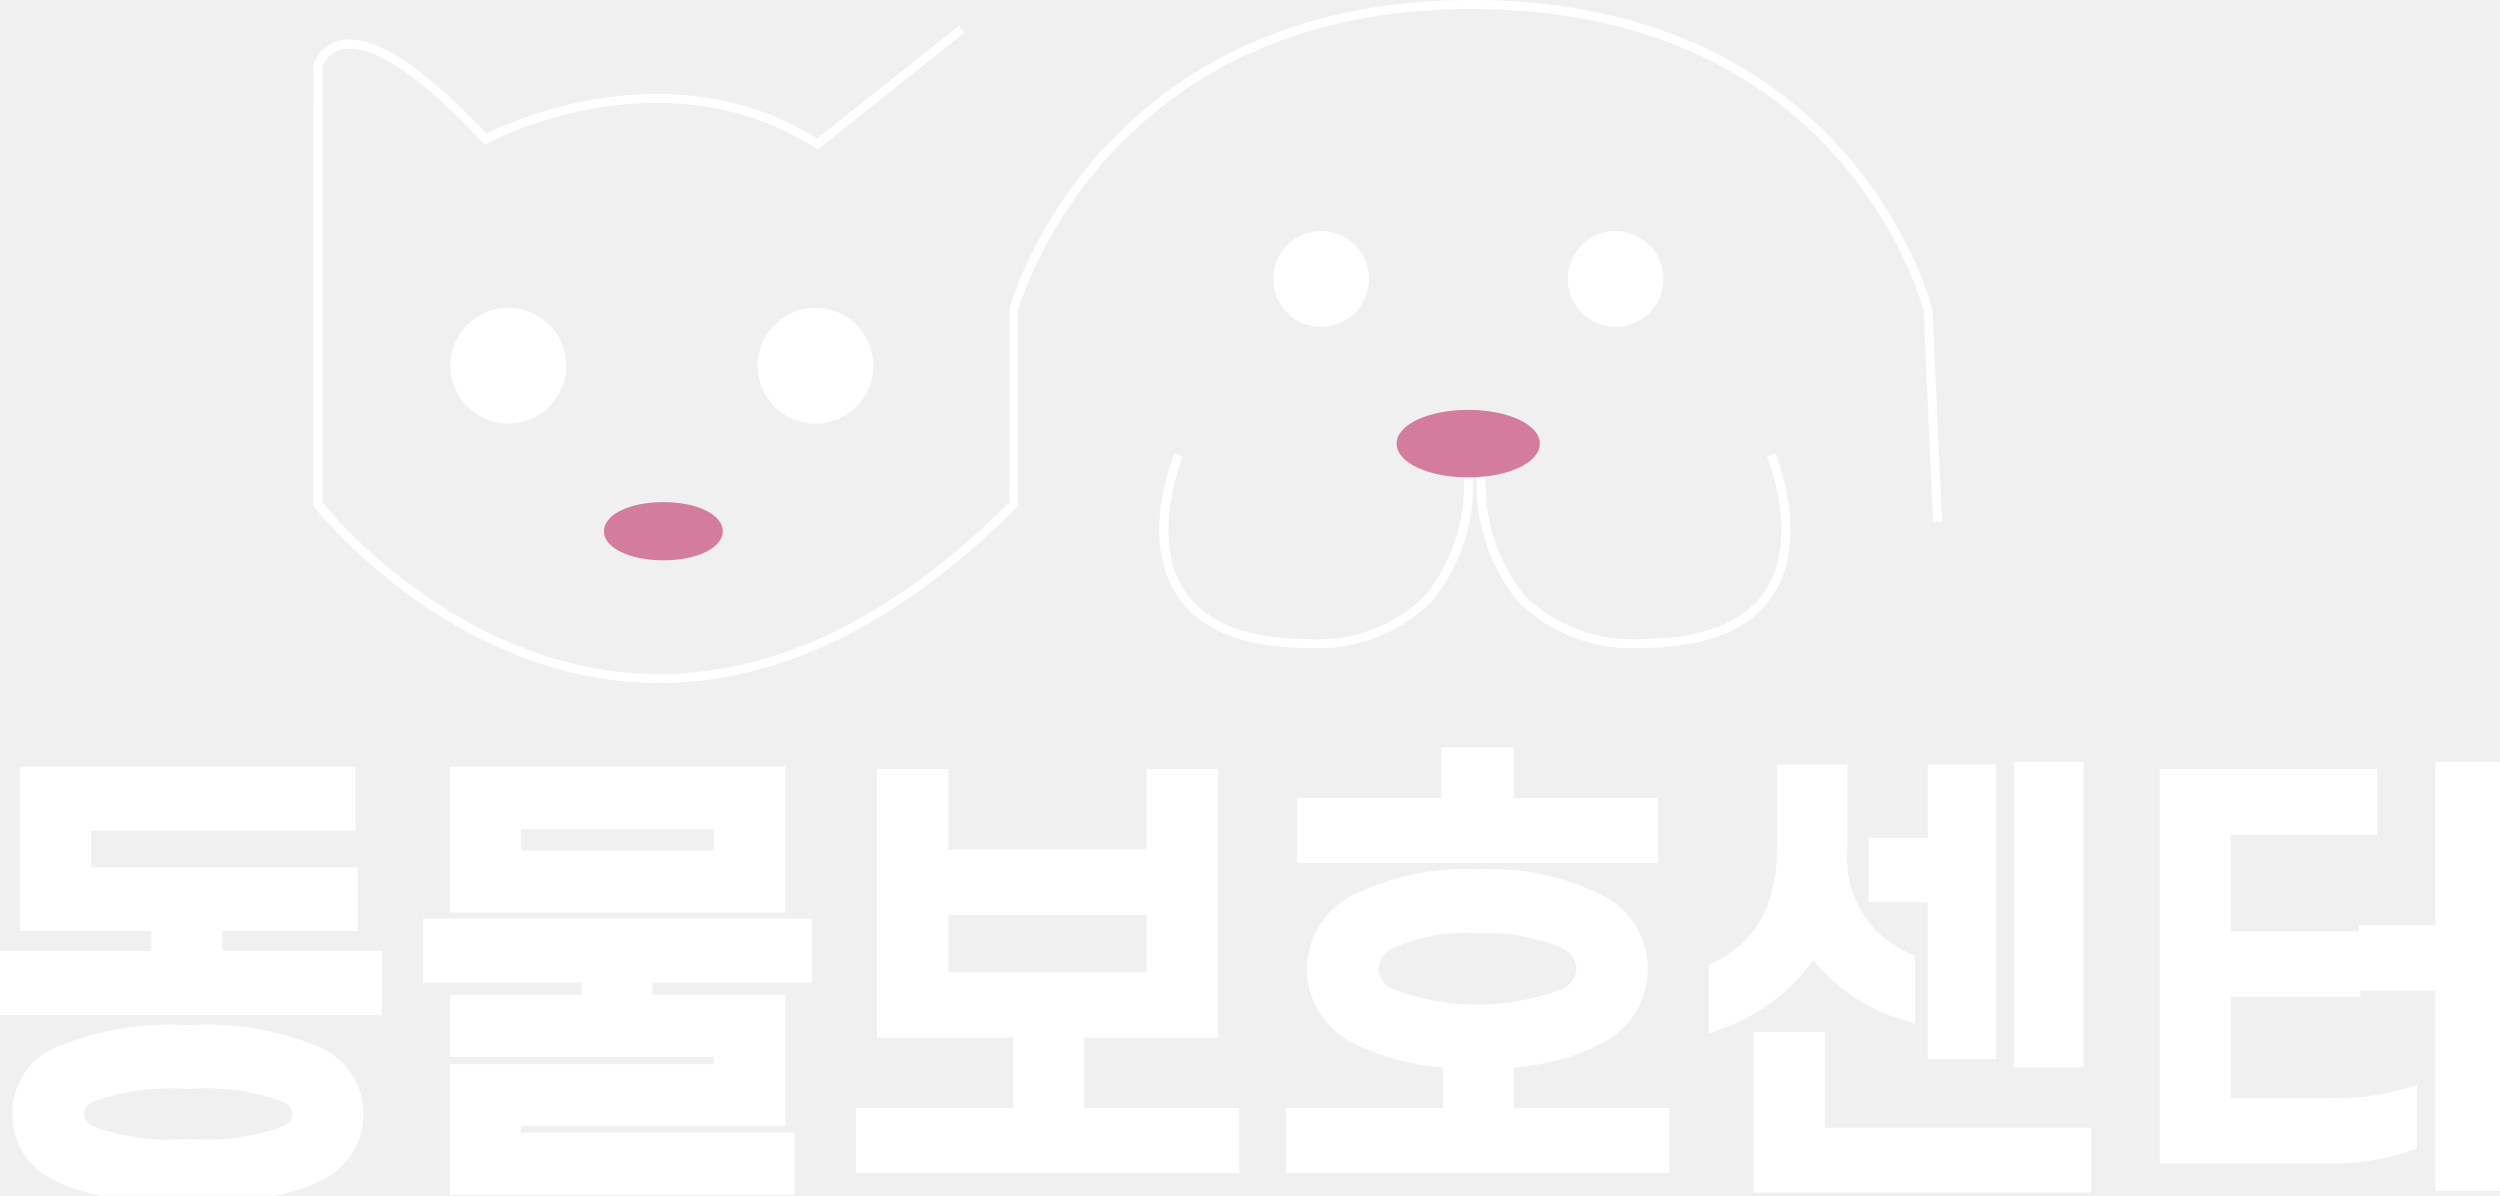
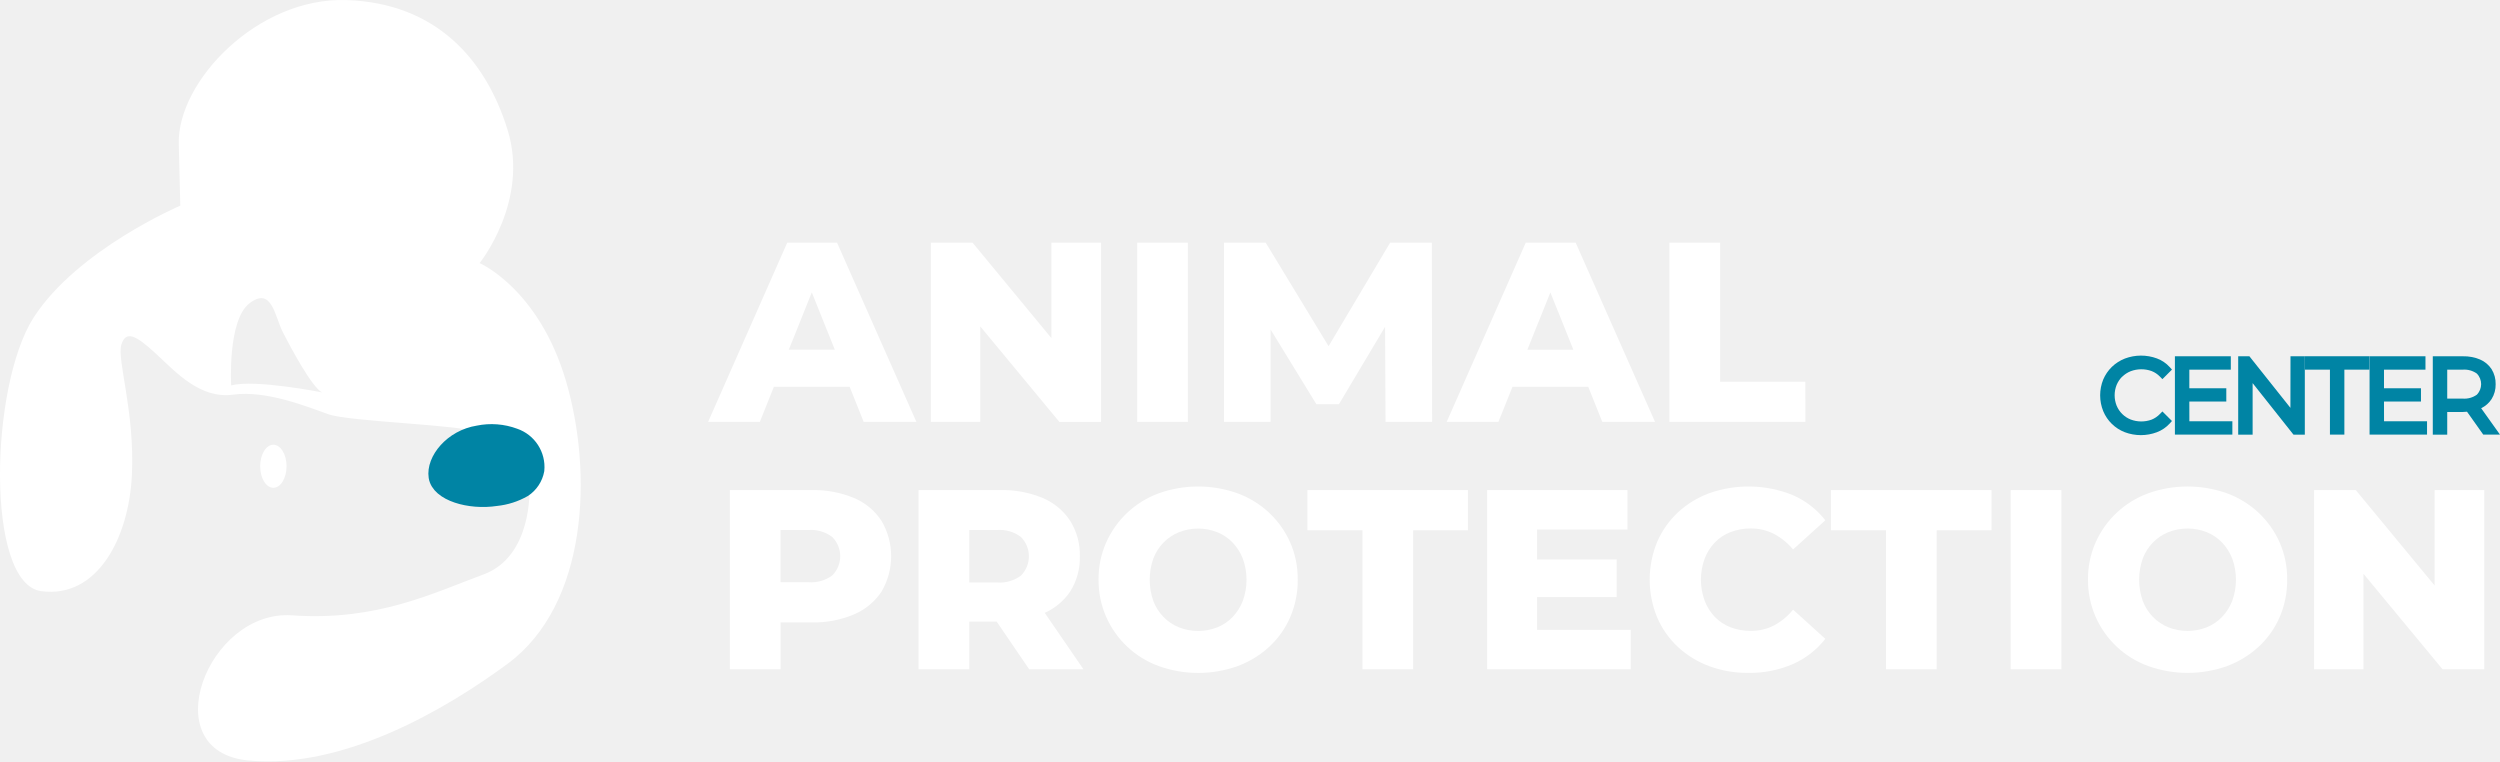
- <svg xmlns="http://www.w3.org/2000/svg" width="109.979" height="52.596" viewBox="0 0 109.979 52.596">
+ <svg xmlns="http://www.w3.org/2000/svg" width="178.357" height="54.32" viewBox="0 0 178.357 54.32">
  <defs>
    <clipPath id="clip-path">
-       <rect id="사각형_2" data-name="사각형 2" width="109.979" height="52.596" fill="none" />
+       <rect id="사각형_159" data-name="사각형 159" width="178.357" height="54.32" fill="none" />
    </clipPath>
  </defs>
-   <g id="logo" clip-path="url(#clip-path)">
-     <path id="패스_1" data-name="패스 1" d="M50.179,30.047q-.518,0-1.037-.033c-8.484-.538-14.076-7.641-14.131-7.713l-.041-.054.007-19.4A1.577,1.577,0,0,1,36.1,1.792c1.429-.354,3.613,1.021,6.49,4.086,1.064-.534,8.109-3.779,14.549.21l6.231-4.954.246.309L57.164,6.572,57.046,6.5c-6.782-4.3-14.328-.244-14.4-.2l-.134.074-.1-.112c-3.509-3.766-5.31-4.3-6.2-4.083a1.182,1.182,0,0,0-.836.757V22.112c.521.642,5.881,7.008,13.807,7.509,5.53.35,11.049-2.181,16.411-7.522l.006-8.544C65.624,13.419,69.4-.1,86.1,0s20.064,13.477,20.1,13.612l.421,9.339-.393.018-.416-9.3C105.782,13.572,102.477.5,86.1.394h-.188C70.012.394,66.157,13,65.976,13.633v8.63l-.058.058c-5.131,5.131-10.421,7.727-15.739,7.727" transform="translate(-21.188 0)" fill="#fff" />
-     <path id="패스_2" data-name="패스 2" d="M55.47,37.2a2.352,2.352,0,1,1-2.352-2.352A2.352,2.352,0,0,1,55.47,37.2" transform="translate(-30.759 -21.117)" fill="#fff" />
-     <path id="패스_3" data-name="패스 3" d="M52.815,39.451A2.549,2.549,0,1,1,55.364,36.9a2.552,2.552,0,0,1-2.549,2.549m0-4.7A2.155,2.155,0,1,0,54.969,36.9a2.157,2.157,0,0,0-2.155-2.155" transform="translate(-30.455 -20.814)" fill="#fff" />
-     <path id="패스_4" data-name="패스 4" d="M89.755,37.2A2.352,2.352,0,1,1,87.4,34.853,2.352,2.352,0,0,1,89.755,37.2" transform="translate(-51.531 -21.117)" fill="#fff" />
-     <path id="패스_5" data-name="패스 5" d="M87.1,39.451A2.549,2.549,0,1,1,89.65,36.9,2.552,2.552,0,0,1,87.1,39.451m0-4.7A2.155,2.155,0,1,0,89.256,36.9,2.157,2.157,0,0,0,87.1,34.747" transform="translate(-51.228 -20.814)" fill="#fff" />
-     <path id="패스_6" data-name="패스 6" d="M146.441,28.192a1.91,1.91,0,1,1-1.91-1.91,1.91,1.91,0,0,1,1.91,1.91" transform="translate(-86.411 -15.924)" fill="#fff" />
-     <path id="패스_7" data-name="패스 7" d="M144.227,30a2.107,2.107,0,1,1,2.107-2.107A2.11,2.11,0,0,1,144.227,30m0-3.82a1.713,1.713,0,1,0,1.713,1.713,1.715,1.715,0,0,0-1.713-1.713" transform="translate(-86.108 -15.621)" fill="#fff" />
-     <path id="패스_8" data-name="패스 8" d="M179.3,28.192a1.91,1.91,0,1,1-1.91-1.91,1.91,1.91,0,0,1,1.91,1.91" transform="translate(-106.323 -15.924)" fill="#fff" />
-     <path id="패스_9" data-name="패스 9" d="M177.091,30a2.107,2.107,0,1,1,2.107-2.107A2.11,2.11,0,0,1,177.091,30m0-3.82a1.713,1.713,0,1,0,1.713,1.713,1.715,1.715,0,0,0-1.713-1.713" transform="translate(-106.019 -15.621)" fill="#fff" />
-     <path id="패스_10" data-name="패스 10" d="M135.93,59.156h-.111c-2.758-.025-4.658-.8-5.648-2.309-1.652-2.515-.167-6.1-.1-6.254l.363.153c-.015.035-1.467,3.548.07,5.886.914,1.39,2.7,2.107,5.322,2.13a6.715,6.715,0,0,0,5.3-1.945,7.863,7.863,0,0,0,1.66-5.478l.392-.041a8.122,8.122,0,0,1-1.758,5.782,7.076,7.076,0,0,1-5.491,2.076" transform="translate(-78.397 -30.653)" fill="#fff" />
-     <path id="패스_11" data-name="패스 11" d="M172.087,59.156A7.076,7.076,0,0,1,166.6,57.08a8.123,8.123,0,0,1-1.759-5.782l.392.041a7.862,7.862,0,0,0,1.66,5.478,6.781,6.781,0,0,0,5.3,1.945c2.619-.024,4.409-.741,5.323-2.131,1.537-2.341.084-5.849.069-5.885l.363-.153c.064.152,1.548,3.739-.1,6.254-.99,1.508-2.89,2.284-5.648,2.309h-.111" transform="translate(-99.856 -30.653)" fill="#fff" />
-     <path id="패스_12" data-name="패스 12" d="M72.742,57.629c0,.6-1.082,1.083-2.417,1.083s-2.417-.485-2.417-1.083,1.082-1.083,2.417-1.083,2.417.485,2.417,1.083" transform="translate(-41.145 -34.26)" fill="#d37c9d" />
-     <path id="패스_13" data-name="패스 13" d="M70.023,58.606c-1.49,0-2.614-.551-2.614-1.28s1.124-1.28,2.614-1.28,2.614.55,2.614,1.28-1.124,1.28-2.614,1.28m0-2.166c-1.308,0-2.22.467-2.22.886s.912.886,2.22.886,2.22-.467,2.22-.886-.912-.886-2.22-.886" transform="translate(-40.842 -33.957)" fill="#d37c9d" />
-     <path id="패스_14" data-name="패스 14" d="M15.438,88.663H3.811v2.621H15.537v1.793H9.585V94.95H16.6v1.833H.5V94.95H7.457V93.077H1.683V86.85H15.438ZM1.348,101.63a2.63,2.63,0,0,1,1.439-2.4A12.418,12.418,0,0,1,8.58,98.221a12.276,12.276,0,0,1,5.774,1.005,2.729,2.729,0,0,1,0,4.809c-1.242.709-3.212.986-5.774.986-2.542,0-4.552-.276-5.794-.986a2.629,2.629,0,0,1-1.439-2.4m2.148,0a1.119,1.119,0,0,0,.611.966,10.3,10.3,0,0,0,4.473.631,10.142,10.142,0,0,0,4.454-.631,1.1,1.1,0,0,0,.631-.966,1.125,1.125,0,0,0-.631-.966,10.136,10.136,0,0,0-4.454-.631,10.293,10.293,0,0,0-4.473.631,1.143,1.143,0,0,0-.611.966" transform="translate(-0.303 -52.621)" fill="#fff" />
-     <path id="패스_15" data-name="패스 15" d="M15.438,88.663H3.811v2.621H15.537v1.793H9.585V94.95H16.6v1.833H.5V94.95H7.457V93.077H1.683V86.85H15.438ZM1.348,101.63a2.63,2.63,0,0,1,1.439-2.4A12.418,12.418,0,0,1,8.58,98.221a12.276,12.276,0,0,1,5.774,1.005,2.729,2.729,0,0,1,0,4.809c-1.242.709-3.212.986-5.774.986-2.542,0-4.552-.276-5.794-.986A2.629,2.629,0,0,1,1.348,101.63Zm2.148,0a1.119,1.119,0,0,0,.611.966,10.3,10.3,0,0,0,4.473.631,10.142,10.142,0,0,0,4.454-.631,1.1,1.1,0,0,0,.631-.966,1.125,1.125,0,0,0-.631-.966,10.136,10.136,0,0,0-4.454-.631,10.293,10.293,0,0,0-4.473.631A1.143,1.143,0,0,0,3.5,101.63Z" transform="translate(-0.303 -52.621)" fill="none" stroke="#fff" stroke-miterlimit="10" stroke-width="1" />
-     <path id="패스_16" data-name="패스 16" d="M48.5,95.344V93.531H64.6v1.813H57.585v1.537h5.853v4.769H51.811v1.3H63.832v1.734H49.683v-4.75H61.29v-1.32H49.683V96.881h5.794V95.344ZM63.438,92.27H49.683V86.85H63.438ZM51.811,90.535H61.29V88.6H51.811Z" transform="translate(-29.385 -52.621)" fill="#fff" />
-     <path id="패스_17" data-name="패스 17" d="M48.5,95.344V93.531H64.6v1.813H57.585v1.537h5.853v4.769H51.811v1.3H63.832v1.734H49.683v-4.75H61.29v-1.32H49.683V96.881h5.794V95.344ZM63.438,92.27H49.683V86.85H63.438ZM51.811,90.535H61.29V88.6H51.811Z" transform="translate(-29.385 -52.621)" fill="none" stroke="#fff" stroke-miterlimit="10" stroke-width="1" />
-     <path id="패스_18" data-name="패스 18" d="M99.873,90.647h9.715V87.1h2.149V97.919h-5.893v4.1h6.819v1.852H96.8v-1.852h6.917v-4.1H97.725V87.1h2.148Zm9.715,1.872H99.873v3.527h9.715Z" transform="translate(-58.649 -52.772)" fill="#fff" />
-     <path id="패스_19" data-name="패스 19" d="M99.873,90.647h9.715V87.1h2.149V97.919h-5.893v4.1h6.819v1.852H96.8v-1.852h6.917v-4.1H97.725V87.1h2.148Zm9.715,1.872H99.873v3.527h9.715Z" transform="translate(-58.649 -52.772)" fill="none" stroke="#fff" stroke-miterlimit="10" stroke-width="1" />
-     <path id="패스_20" data-name="패스 20" d="M145.725,93.942a3.145,3.145,0,0,1,1.7-2.779,10.7,10.7,0,0,1,5.3-1.1,10.533,10.533,0,0,1,5.42,1.163,3.141,3.141,0,0,1-.02,5.459,9.115,9.115,0,0,1-4.3,1.1v2.779h6.838v1.852H144.8v-1.852h6.917V97.8a10.052,10.052,0,0,1-4.119-.986,3.149,3.149,0,0,1-1.872-2.877m14.445-7.016v1.852H145.292V86.926h6.346V84.7h2.188v2.227Zm-12.3,7.016a1.55,1.55,0,0,0,.966,1.36,10.978,10.978,0,0,0,7.765,0,1.539,1.539,0,0,0,.985-1.36,1.622,1.622,0,0,0-1.064-1.439,9.4,9.4,0,0,0-3.8-.631,8.38,8.38,0,0,0-4.02.749,1.533,1.533,0,0,0-.828,1.32" transform="translate(-87.731 -51.318)" fill="#fff" />
-     <path id="패스_21" data-name="패스 21" d="M145.725,93.942a3.145,3.145,0,0,1,1.7-2.779,10.7,10.7,0,0,1,5.3-1.1,10.533,10.533,0,0,1,5.42,1.163,3.141,3.141,0,0,1-.02,5.459,9.115,9.115,0,0,1-4.3,1.1v2.779h6.838v1.852H144.8v-1.852h6.917V97.8a10.052,10.052,0,0,1-4.119-.986A3.149,3.149,0,0,1,145.725,93.942Zm14.445-7.016v1.852H145.292V86.926h6.346V84.7h2.188v2.227Zm-12.3,7.016a1.55,1.55,0,0,0,.966,1.36,10.978,10.978,0,0,0,7.765,0,1.539,1.539,0,0,0,.985-1.36,1.622,1.622,0,0,0-1.064-1.439,9.4,9.4,0,0,0-3.8-.631,8.38,8.38,0,0,0-4.02.749A1.533,1.533,0,0,0,147.873,93.942Z" transform="translate(-87.731 -51.318)" fill="none" stroke="#fff" stroke-miterlimit="10" stroke-width="1" />
-     <path id="패스_22" data-name="패스 22" d="M196.077,93.651A7.939,7.939,0,0,1,192,97.041V95.05c1.655-.828,3-2.444,3-5.38V86.418H197.1v3.193a5,5,0,0,0,2.976,5.045v1.991a7.49,7.49,0,0,1-4-3m11.746,10.6H193.969v-6.07h2.148V102.4h11.706Zm-6.188-14.6V86.418h2.01V98.381h-2.01v-6.9h-2.6V89.65Zm3.784-3.35h2.069V98.735h-2.069Z" transform="translate(-116.328 -52.288)" fill="#fff" />
-     <path id="패스_23" data-name="패스 23" d="M196.077,93.651A7.939,7.939,0,0,1,192,97.041V95.05c1.655-.828,3-2.444,3-5.38V86.418H197.1v3.193a5,5,0,0,0,2.976,5.045v1.991A7.49,7.49,0,0,1,196.077,93.651Zm11.746,10.6H193.969v-6.07h2.148V102.4h11.706Zm-6.188-14.6V86.418h2.01V98.381h-2.01v-6.9h-2.6V89.65Zm3.784-3.35h2.069V98.735h-2.069Z" transform="translate(-116.328 -52.288)" fill="none" stroke="#fff" stroke-miterlimit="10" stroke-width="1" />
-     <path id="패스_24" data-name="패스 24" d="M249.087,102.972h-6.739V86.615h8.572v1.892h-6.444v5.262h5.7v1.872h-5.7V101.1h4.71a11.15,11.15,0,0,0,3.469-.414v1.774a10.274,10.274,0,0,1-3.567.512M256.616,86.3v17.874h-2.148V95.365H251.1V93.493h3.37V86.3Z" transform="translate(-146.834 -52.288)" fill="#fff" />
-     <path id="패스_25" data-name="패스 25" d="M249.087,102.972h-6.739V86.615h8.572v1.892h-6.444v5.262h5.7v1.872h-5.7V101.1h4.71a11.15,11.15,0,0,0,3.469-.414v1.774A10.274,10.274,0,0,1,249.087,102.972ZM256.616,86.3v17.874h-2.148V95.365H251.1V93.493h3.37V86.3Z" transform="translate(-146.834 -52.288)" fill="none" stroke="#fff" stroke-miterlimit="10" stroke-width="1" />
-     <path id="패스_26" data-name="패스 26" d="M162.3,47.539c0,.711-1.322,1.288-2.953,1.288s-2.953-.577-2.953-1.288,1.322-1.288,2.953-1.288,2.953.577,2.953,1.288" transform="translate(-94.755 -28.023)" fill="#d37c9d" />
-     <path id="패스_27" data-name="패스 27" d="M159.042,48.721c-1.766,0-3.15-.652-3.15-1.485s1.384-1.485,3.15-1.485,3.15.652,3.15,1.485-1.384,1.485-3.15,1.485m0-2.576c-1.624,0-2.756.575-2.756,1.091s1.132,1.091,2.756,1.091,2.756-.575,2.756-1.091-1.132-1.091-2.756-1.091" transform="translate(-94.452 -27.72)" fill="#d37c9d" />
+   <g id="그룹_139" data-name="그룹 139" transform="translate(0 0)">
+     <path id="패스_185" data-name="패스 185" d="M108.69,35.317,103.046,48.1h3.69l1-2.5h5.407l1,2.5h3.762l-5.661-12.785Zm.113,7.634,1.641-4.088,1.64,4.088Z" transform="translate(-52.527 -18.003)" fill="#fff" />
+     <path id="패스_186" data-name="패스 186" d="M138.983,41.288l5.644,6.814H147.6V35.316H144.06v6.809l-5.625-6.809h-2.977V48.1h3.525Z" transform="translate(-69.049 -18.002)" fill="#fff" />
+     <rect id="사각형_157" data-name="사각형 157" width="3.616" height="12.785" transform="translate(81.13 17.314)" fill="#fff" />
+     <path id="패스_187" data-name="패스 187" d="M181.438,41.508l3.269,5.333h1.608l3.292-5.523.033,6.783h3.323l-.018-12.785h-2.977L185.576,42.7l-4.485-7.386h-2.977V48.1h3.324Z" transform="translate(-90.792 -18.002)" fill="#fff" />
+     <path id="패스_188" data-name="패스 188" d="M215.219,45.6h5.407l1,2.5h3.762l-5.661-12.785h-3.562L210.525,48.1h3.69Zm1.063-2.648,1.64-4.088,1.64,4.088Z" transform="translate(-107.314 -18.003)" fill="#fff" />
+     <path id="패스_189" data-name="패스 189" d="M252.634,45.234h-6.082V35.316h-3.616V48.1h9.7Z" transform="translate(-123.835 -18.002)" fill="#fff" />
+     <g id="그룹_140" data-name="그룹 140" transform="translate(0 0)">
+       <g id="그룹_139-2" data-name="그룹 139" clip-path="url(#clip-path)">
+         <path id="패스_190" data-name="패스 190" d="M115.072,71.883a7.453,7.453,0,0,0-3.032-.566h-5.826V84.1h3.616V80.759h2.21a7.345,7.345,0,0,0,3.032-.575,4.46,4.46,0,0,0,1.963-1.626,4.983,4.983,0,0,0,0-5.041,4.358,4.358,0,0,0-1.963-1.635m-1.553,5.525a2.559,2.559,0,0,1-1.7.484h-1.99V74.166h1.99a2.494,2.494,0,0,1,1.7.5,1.94,1.94,0,0,1,0,2.74" transform="translate(-54.142 -36.353)" fill="#fff" />
+         <path id="패스_191" data-name="패스 191" d="M144.491,78.549a4.481,4.481,0,0,0,.685-2.52,4.55,4.55,0,0,0-.685-2.512,4.355,4.355,0,0,0-1.963-1.635,7.442,7.442,0,0,0-3.032-.566H133.67V84.1h3.617V80.7h1.956l2.318,3.4h3.872l-2.763-4.026a4.313,4.313,0,0,0,1.822-1.526m-3.516-3.881a1.952,1.952,0,0,1,0,2.749,2.526,2.526,0,0,1-1.7.493h-1.99V74.165h1.99a2.5,2.5,0,0,1,1.7.5" transform="translate(-68.137 -36.353)" fill="#fff" />
+         <path id="패스_192" data-name="패스 192" d="M172.041,72.676a6.712,6.712,0,0,0-2.246-1.388,8.37,8.37,0,0,0-5.661,0A6.582,6.582,0,0,0,160.4,74.8a6.368,6.368,0,0,0-.539,2.63,6.475,6.475,0,0,0,.539,2.657,6.541,6.541,0,0,0,3.744,3.516,8.345,8.345,0,0,0,5.653,0,6.817,6.817,0,0,0,2.256-1.388,6.29,6.29,0,0,0,1.488-2.11,6.621,6.621,0,0,0,.529-2.675,6.429,6.429,0,0,0-.538-2.648,6.507,6.507,0,0,0-1.489-2.1m-1.89,6.274a3.5,3.5,0,0,1-.73,1.151,3.128,3.128,0,0,1-1.1.74,3.751,3.751,0,0,1-2.721,0,3.222,3.222,0,0,1-1.105-.74,3.309,3.309,0,0,1-.731-1.151,4.572,4.572,0,0,1,0-3.014,3.318,3.318,0,0,1,.731-1.151,3.242,3.242,0,0,1,1.105-.739,3.744,3.744,0,0,1,2.721,0,3.147,3.147,0,0,1,1.1.739,3.5,3.5,0,0,1,.73,1.151,4.42,4.42,0,0,1,0,3.014" transform="translate(-81.487 -36.087)" fill="#fff" />
+         <path id="패스_193" data-name="패스 193" d="M190.258,74.184h3.927V84.1H197.8V74.184h3.908V71.317H190.258Z" transform="translate(-96.983 -36.353)" fill="#fff" />
+         <path id="패스_194" data-name="패스 194" d="M219.973,78.951h5.68V76.266h-5.68V74.129h6.447V71.317H216.411V84.1h10.246V81.289h-6.685Z" transform="translate(-110.314 -36.353)" fill="#fff" />
+         <path id="패스_195" data-name="패스 195" d="M244.716,74.786a3.089,3.089,0,0,1,1.123-.74,3.958,3.958,0,0,1,1.443-.256,3.551,3.551,0,0,1,1.644.384,4.5,4.5,0,0,1,1.37,1.114l2.3-2.082a5.938,5.938,0,0,0-2.329-1.8,8.416,8.416,0,0,0-5.963-.128,6.713,6.713,0,0,0-2.229,1.37,6.241,6.241,0,0,0-1.479,2.11,7.072,7.072,0,0,0,0,5.37,6.241,6.241,0,0,0,1.479,2.11,6.7,6.7,0,0,0,2.229,1.37,7.839,7.839,0,0,0,2.794.484,7.722,7.722,0,0,0,3.169-.621,6.011,6.011,0,0,0,2.329-1.808l-2.3-2.082a4.394,4.394,0,0,1-1.37,1.132,3.557,3.557,0,0,1-1.644.383,3.947,3.947,0,0,1-1.443-.255,3.083,3.083,0,0,1-1.123-.74,3.464,3.464,0,0,1-.73-1.16,4.367,4.367,0,0,1,0-2.995,3.469,3.469,0,0,1,.73-1.16" transform="translate(-122.373 -36.087)" fill="#fff" />
+         <path id="패스_196" data-name="패스 196" d="M266.444,74.184h3.927V84.1h3.616V74.184H277.9V71.317H266.444Z" transform="translate(-135.818 -36.353)" fill="#fff" />
+         <rect id="사각형_158" data-name="사각형 158" width="3.616" height="12.785" transform="translate(143.448 34.963)" fill="#fff" />
+         <path id="패스_197" data-name="패스 197" d="M316.029,72.676a6.716,6.716,0,0,0-2.246-1.388,8.37,8.37,0,0,0-5.661,0,6.585,6.585,0,0,0-3.736,3.507,6.375,6.375,0,0,0-.538,2.63,6.483,6.483,0,0,0,.538,2.657A6.543,6.543,0,0,0,308.13,83.6a8.345,8.345,0,0,0,5.653,0,6.815,6.815,0,0,0,2.256-1.388,6.29,6.29,0,0,0,1.488-2.11,6.613,6.613,0,0,0,.53-2.675,6.421,6.421,0,0,0-.539-2.648,6.506,6.506,0,0,0-1.489-2.1m-1.89,6.274a3.5,3.5,0,0,1-.73,1.151,3.137,3.137,0,0,1-1.1.74,3.751,3.751,0,0,1-2.721,0,3.218,3.218,0,0,1-1.105-.74,3.31,3.31,0,0,1-.731-1.151,4.573,4.573,0,0,1,0-3.014,3.319,3.319,0,0,1,.731-1.151,3.237,3.237,0,0,1,1.105-.739,3.744,3.744,0,0,1,2.721,0,3.156,3.156,0,0,1,1.1.739,3.513,3.513,0,0,1,.73,1.151,4.42,4.42,0,0,1,0,3.014" transform="translate(-154.884 -36.087)" fill="#fff" />
+         <path id="패스_198" data-name="패스 198" d="M345.345,78.125l-5.626-6.809h-2.977V84.1h3.525V77.287l5.643,6.814h2.977V71.316h-3.543Z" transform="translate(-171.652 -36.353)" fill="#fff" />
+         <path id="패스_199" data-name="패스 199" d="M34.217,18.771s3.562-4.422,2-9.491S31.089.221,24.726.005,12.646,5.829,12.754,10.251l.108,4.422S5.528,17.8,2.4,22.654-1.05,41.636,2.94,42.175,9.2,38.4,9.411,33.871s-1.079-8.2-.755-9.275,1.079-.647,2.48.647,3.128,3.235,5.5,2.912,5.284.863,6.794,1.4,9.707.755,10.677,1.294a4.766,4.766,0,0,1,2.615.2,2.39,2.39,0,0,1,1.611,2.487,2.165,2.165,0,0,1-.936,1.411c.237-.067.377-.112.377-.112s.237,4.853-3.278,6.147S26.883,44.332,20.843,43.9s-9.922,9.707-3.127,10.354,14.113-3.664,18.5-6.9c5.721-4.225,6.1-13.609,4.157-20.188s-6.154-8.393-6.154-8.393M16.493,27.5s-.275-4.664,1.317-5.871,1.787.932,2.375,2.085,2.069,3.9,2.783,4.279c0,0-4.805-.955-6.475-.494" transform="translate(0 0)" fill="#fff" />
+         <path id="패스_200" data-name="패스 200" d="M39.744,66.255c0-.849-.421-1.536-.941-1.536s-.941.688-.941,1.536.421,1.536.941,1.536.941-.688.941-1.536" transform="translate(-19.3 -32.99)" fill="#fff" />
+         <path id="패스_201" data-name="패스 201" d="M70.63,65.529a2.39,2.39,0,0,0-1.611-2.487,4.764,4.764,0,0,0-2.615-.2c-1.908.3-3.221,1.947-3.03,3.172s2.42,1.868,4.328,1.57a5.06,5.06,0,0,0,1.992-.639,2.163,2.163,0,0,0,.936-1.411" transform="translate(-32.295 -31.986)" fill="#0084a4" />
+         <path id="패스_202" data-name="패스 202" d="M70.63,65.529a2.39,2.39,0,0,0-1.611-2.487,4.764,4.764,0,0,0-2.615-.2c-1.908.3-3.221,1.947-3.03,3.172s2.42,1.868,4.328,1.57a5.06,5.06,0,0,0,1.992-.639A2.163,2.163,0,0,0,70.63,65.529Z" transform="translate(-32.295 -31.986)" fill="none" stroke="#0084a4" stroke-miterlimit="10" stroke-width="1" />
+         <path id="패스_203" data-name="패스 203" d="M307.2,53.259a1.8,1.8,0,0,1,.6-.391,2.169,2.169,0,0,1,1.491-.013,1.655,1.655,0,0,1,.6.4l.174.178.682-.682-.156-.173a2.335,2.335,0,0,0-.918-.623,3.275,3.275,0,0,0-2.283.008,2.812,2.812,0,0,0-.93.595,2.74,2.74,0,0,0-.616.9,3.012,3.012,0,0,0,0,2.261,2.731,2.731,0,0,0,1.538,1.5,3.252,3.252,0,0,0,2.292,0,2.373,2.373,0,0,0,.917-.626l.156-.173-.682-.682-.174.177a1.692,1.692,0,0,1-.6.408,2.143,2.143,0,0,1-1.49-.01,1.8,1.8,0,0,1-.6-.391,1.836,1.836,0,0,1-.4-.592,2,2,0,0,1,0-1.49,1.846,1.846,0,0,1,.4-.592" transform="translate(-155.793 -26.384)" fill="#0084a4" />
+         <path id="패스_204" data-name="패스 204" d="M317.524,55.076h2.638v-.95h-2.638V52.8h2.959v-.956h-3.988v5.591h4.1V56.48h-3.068Z" transform="translate(-161.331 -26.428)" fill="#0084a4" />
+         <path id="패스_205" data-name="패스 205" d="M329.426,55.526,326.5,51.847H325.7v5.591h1.029V53.76l2.916,3.677h.808V51.847h-1.022Z" transform="translate(-166.021 -26.428)" fill="#0084a4" />
+         <path id="패스_206" data-name="패스 206" d="M335.4,52.8h1.792v4.634h1.03V52.8h1.792v-.956H335.4Z" transform="translate(-170.968 -26.428)" fill="#0084a4" />
+         <path id="패스_207" data-name="패스 207" d="M345.852,55.076h2.638v-.95h-2.638V52.8h2.959v-.956h-3.988v5.591h4.1V56.48h-3.068Z" transform="translate(-175.771 -26.428)" fill="#0084a4" />
+         <path id="패스_208" data-name="패스 208" d="M357.474,55.552a1.823,1.823,0,0,0,.742-.65,1.92,1.92,0,0,0,.291-1.062,1.95,1.95,0,0,0-.291-1.077,1.854,1.854,0,0,0-.824-.688,2.978,2.978,0,0,0-1.214-.229h-2.155v5.591h1.03V55.819h1.125a2.54,2.54,0,0,0,.287-.019l1.16,1.636h1.192ZM355.053,52.8h1.11a1.537,1.537,0,0,1,1,.277,1.078,1.078,0,0,1,0,1.512,1.537,1.537,0,0,1-1,.277h-1.11Z" transform="translate(-180.461 -26.428)" fill="#0084a4" />
+       </g>
+     </g>
  </g>
</svg>
